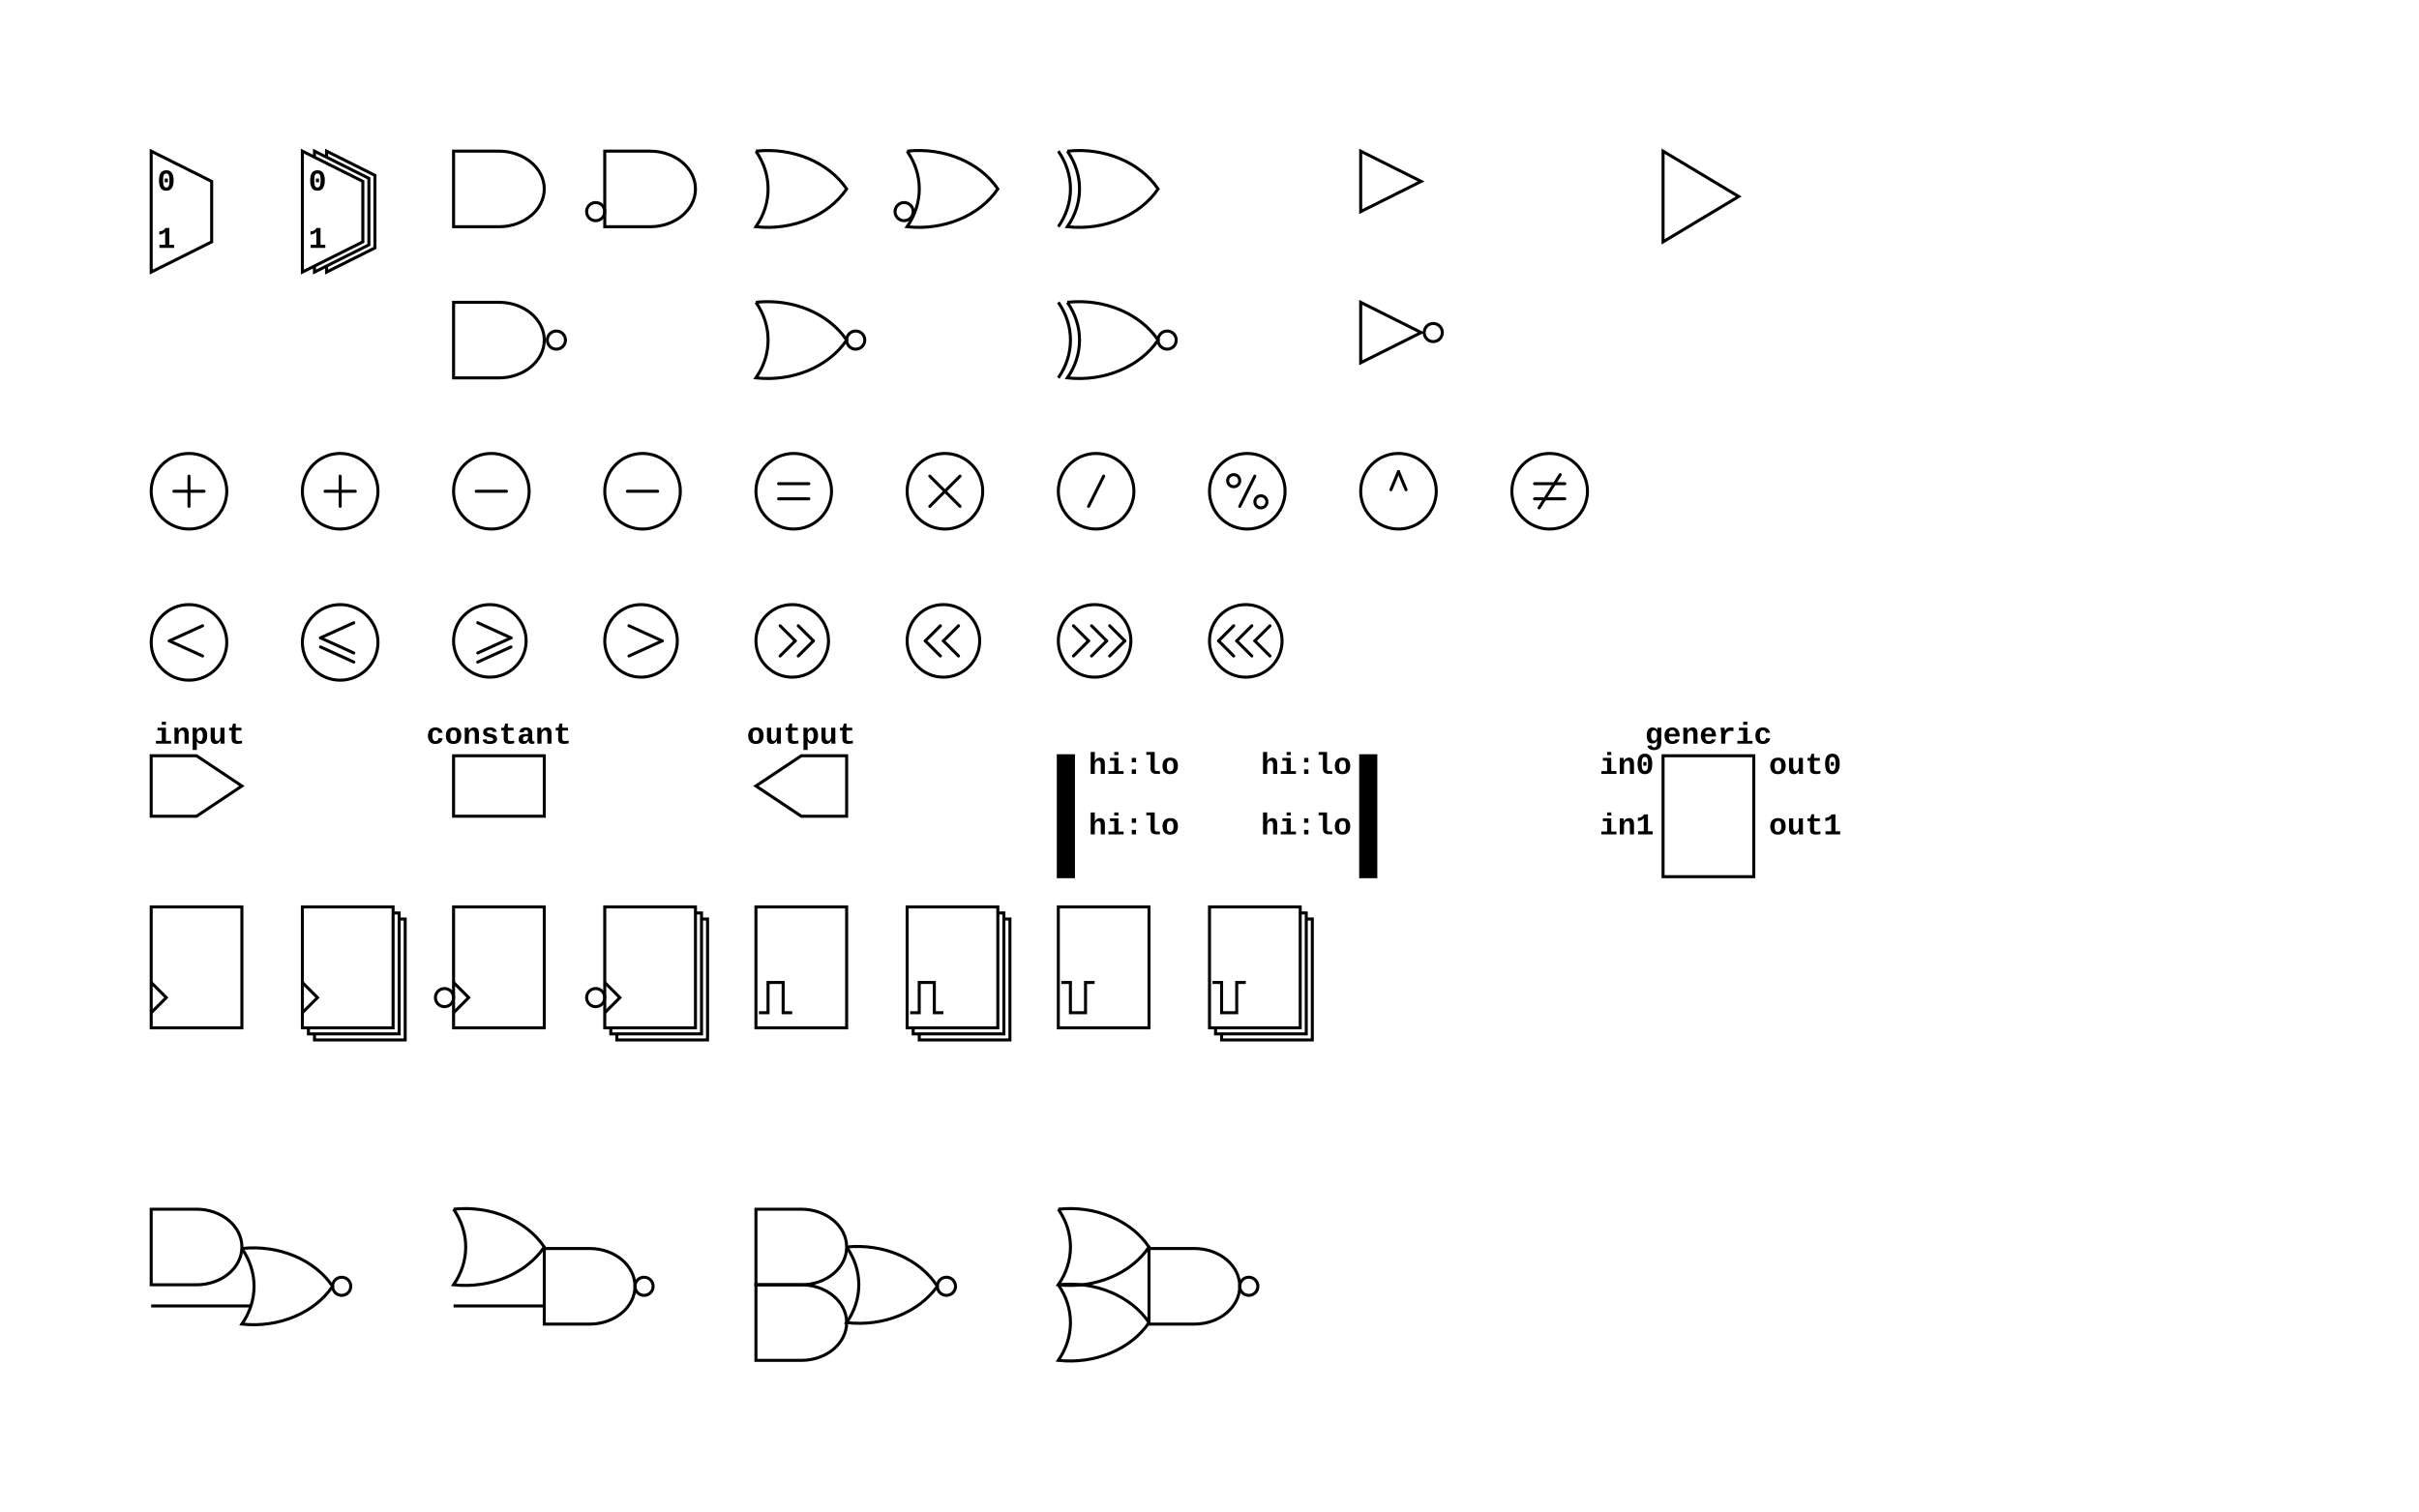
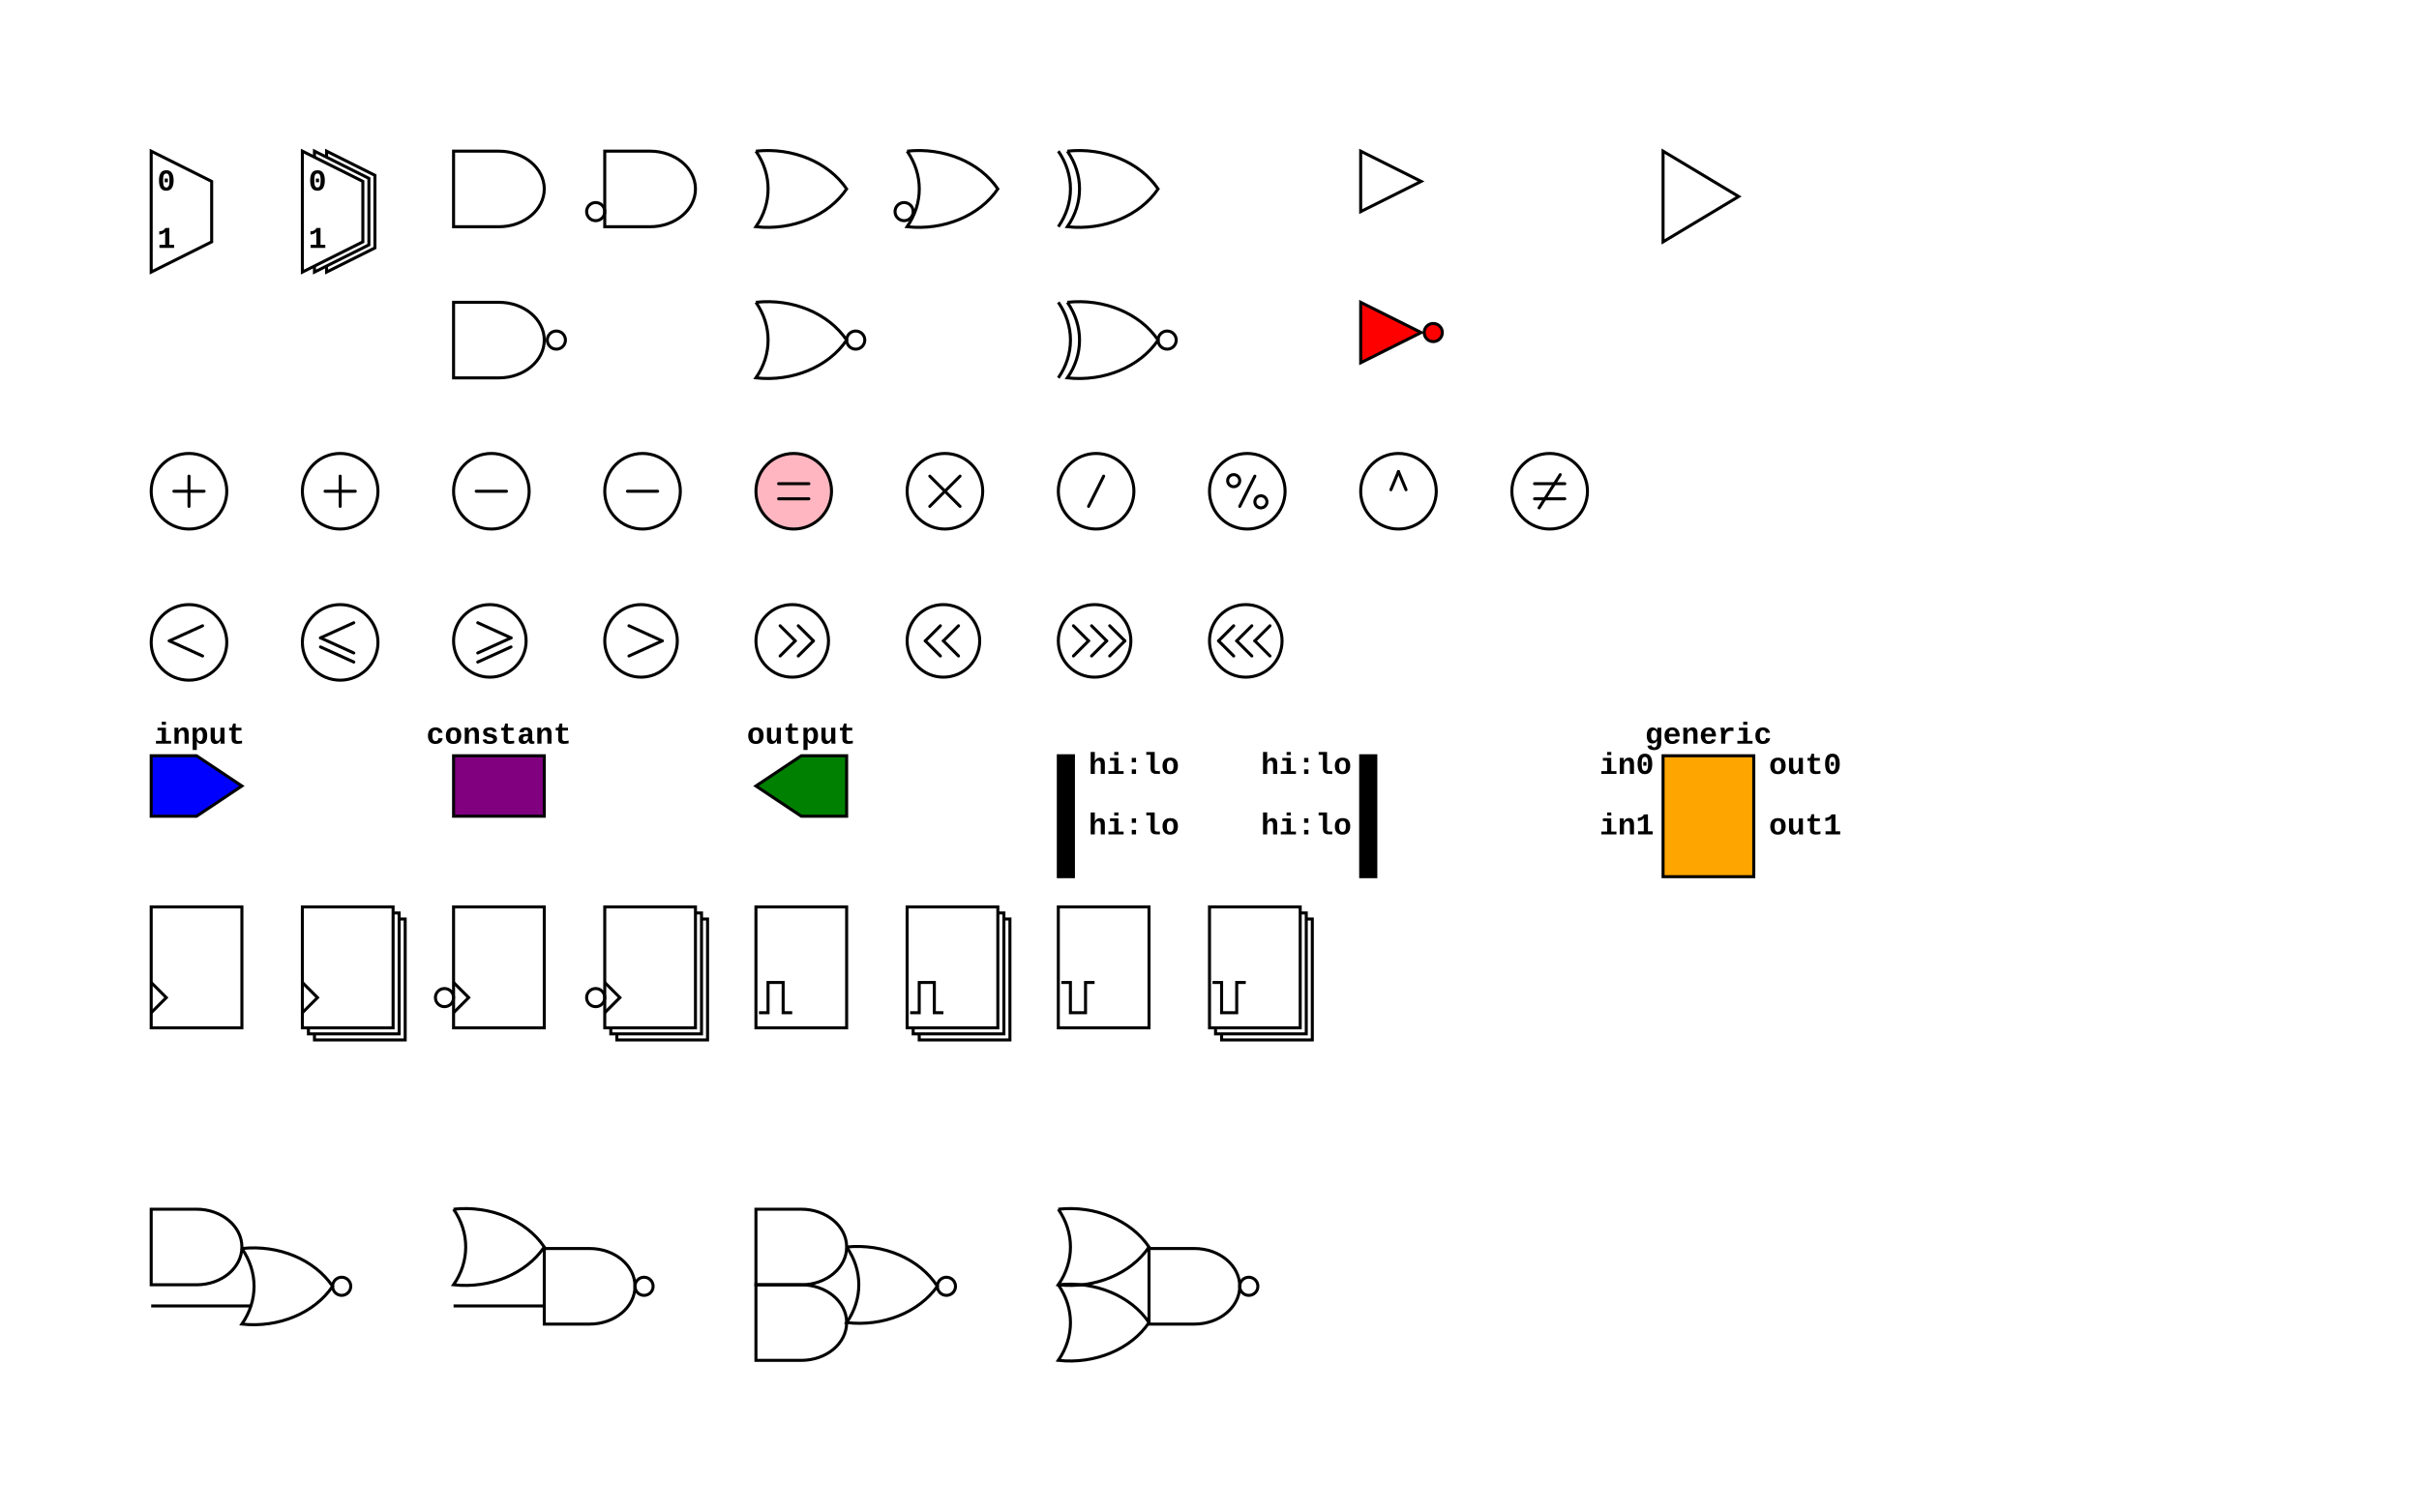
<svg xmlns="http://www.w3.org/2000/svg" xmlns:ns1="https://github.com/nturley/netlistsvg" width="800" height="500">
  <ns1:properties>
-     <ns1:layoutEngine elk.algorithm="layered" org.eclipse.elk.direction="RIGHT" org.eclipse.elk.portConstraints="FIXED_SIDE" org.eclipse.elk.layered.layering.strategy="LONGEST_PATH" org.eclipse.elk.layered.nodePlacement.strategy="SIMPLE" org.eclipse.elk.layered.nodePlacement.bk.fixedAlignment="BALANCED" org.eclipse.elk.layered.crossingMinimization.semiInteractive="false" org.eclipse.elk.layered.mergeEdges="true" org.eclipse.elk.layered.spacing.nodeNodeBetweenLayers="30" org.eclipse.elk.spacing.nodeNode="25" org.eclipse.elk.layered.nodePlacement.favorStraightEdges="true" />
+     <ns1:layoutEngine elk.algorithm="layered" org.eclipse.elk.portConstraints="FIXED_SIDE" org.eclipse.elk.layered.layering.strategy="LONGEST_PATH" org.eclipse.elk.layered.crossingMinimization.semiInteractive="false" org.eclipse.elk.layered.mergeEdges="true" org.eclipse.elk.layered.spacing.nodeNodeBetweenLayers="50" org.eclipse.elk.spacing.nodeNode="25" org.eclipse.elk.layered.nodePlacement.favorStraightEdges="true" />
    <ns1:low_priority_alias val="$dff" />
  </ns1:properties>
  <style>
svg {
  stroke:#000;
  fill:none;
}
text {
  fill:#000;
  stroke:none;
  font-size:10px;
  font-weight: bold;
  font-family: "Courier New", monospace;
}
line {
    stroke-linecap: round;
}
.nodelabel {
  text-anchor: middle;
}
.nodelabel2 {
  text-anchor: start;
}
.inputPortLabel {
  text-anchor: end;
}
.splitjoinBody {
  fill:#000;
}
</style>
  <g ns1:type="mux" transform="translate(50, 50)" ns1:width="20" ns1:height="40">
    <ns1:alias val="$pmux" />
    <ns1:alias val="$mux" />
    <ns1:alias val="$_MUX_" />
    <path d="M0,0 L20,10 L20,30 L0,40 Z" class="$cell_id" />
    <text x="5" y="32" class="nodelabel $cell_id" ns1:attribute="">1</text>
    <text x="5" y="13" class="nodelabel $cell_id" ns1:attribute="">0</text>
    <g ns1:x="0" ns1:y="10" ns1:pid="A" />
    <g ns1:x="0" ns1:y="30" ns1:pid="B" />
    <g ns1:x="10" ns1:y="35" ns1:pid="S" />
    <g ns1:x="20" ns1:y="20" ns1:pid="Y" />
  </g>
  <g ns1:type="mux-bus" transform="translate(100, 50)" ns1:width="24" ns1:height="40">
    <ns1:alias val="$pmux-bus" />
    <ns1:alias val="$mux-bus" />
    <ns1:alias val="$_MUX_-bus" />
    <path d="M0,0 L20,10 L20,30 L0,40 Z" class="$cell_id" />
    <path d="M4,2 L4,0 L22,9 L22,31 L4,40 L4,38" class="$cell_id" />
    <path d="M8,2 L8,0 L24,8 L24,32 L8,40 L8,38" class="$cell_id" />
    <text x="5" y="32" class="nodelabel $cell_id" ns1:attribute="">1</text>
    <text x="5" y="13" class="nodelabel $cell_id" ns1:attribute="">0</text>
    <g ns1:x="-1" ns1:y="10" ns1:pid="A" />
    <g ns1:x="-1" ns1:y="30" ns1:pid="B" />
    <g ns1:x="12" ns1:y="38" ns1:pid="S" />
    <g ns1:x="24.5" ns1:y="20" ns1:pid="Y" />
  </g>
  <g ns1:type="and" transform="translate(150,50)" ns1:width="30" ns1:height="25">
    <ns1:alias val="$and" />
    <ns1:alias val="$logic_and" />
    <ns1:alias val="$_AND_" />
    <ns1:alias val="$reduce_and" />
    <path d="M0,0 L0,25 L15,25 A15 12.5 0 0 0 15,0 Z" class="$cell_id" />
    <g ns1:x="0" ns1:y="5" ns1:pid="A" />
    <g ns1:x="0" ns1:y="20" ns1:pid="B" />
    <g ns1:x="30" ns1:y="12.5" ns1:pid="Y" />
  </g>
  <g ns1:type="nand" transform="translate(150,100)" ns1:width="30" ns1:height="25">
    <ns1:alias val="$nand" />
    <ns1:alias val="$logic_nand" />
    <ns1:alias val="$_NAND_" />
    <path d="M0,0 L0,25 L15,25 A15 12.5 0 0 0 15,0 Z" class="$cell_id" />
    <circle cx="34" cy="12.5" r="3" class="$cell_id" />
    <g ns1:x="0" ns1:y="5" ns1:pid="A" />
    <g ns1:x="0" ns1:y="20" ns1:pid="B" />
    <g ns1:x="36" ns1:y="12.5" ns1:pid="Y" />
  </g>
  <g ns1:type="andnot" transform="translate(200,50)" ns1:width="30" ns1:height="25">
    <ns1:alias val="$_ANDNOT_" />
    <path d="M0,0 L0,25 L15,25 A15 12.5 0 0 0 15,0 Z" class="$cell_id" />
    <circle cx="-3" cy="20" r="3" />
    <g ns1:x="0" ns1:y="5" ns1:pid="A" />
    <g ns1:x="-6" ns1:y="20" ns1:pid="B" />
    <g ns1:x="30" ns1:y="12.5" ns1:pid="Y" />
  </g>
  <g ns1:type="or" transform="translate(250,50)" ns1:width="30" ns1:height="25">
    <ns1:alias val="$or" />
    <ns1:alias val="$logic_or" />
    <ns1:alias val="$_OR_" />
    <ns1:alias val="$reduce_or" />
    <ns1:alias val="$reduce_bool" />
    <path d="M0,0 A30 25 0 0 1 0,25 A30 25 0 0 0 30,12.5 A30 25 0 0 0 0,0" class="$cell_id" />
    <g ns1:x="2" ns1:y="5" ns1:pid="A" />
    <g ns1:x="2" ns1:y="20" ns1:pid="B" />
    <g ns1:x="30" ns1:y="12.5" ns1:pid="Y" />
  </g>
  <g ns1:type="reduce_nor" transform="translate(250, 100)" ns1:width="33" ns1:height="25">
    <ns1:alias val="$nor" />
    <ns1:alias val="$reduce_nor" />
    <ns1:alias val="$_NOR_" />
    <ns1:alias val="$_ORNOT_" />
    <path d="M0,0 A30 25 0 0 1 0,25 A30 25 0 0 0 30,12.5 A30 25 0 0 0 0,0" class="$cell_id" />
    <circle cx="33" cy="12.5" r="3" class="$cell_id" />
    <g ns1:x="2" ns1:y="5" ns1:pid="A" />
    <g ns1:x="2" ns1:y="20" ns1:pid="B" />
    <g ns1:x="36" ns1:y="12.5" ns1:pid="Y" />
  </g>
  <g ns1:type="ornot" transform="translate(300,50)" ns1:width="30" ns1:height="25">
    <ns1:alias val="$_ORNOT_" />
    <path d="M0,0 A30 25 0 0 1 0,25 A30 25 0 0 0 30,12.5 A30 25 0 0 0 0,0" class="$cell_id" />
    <circle cx="-1" cy="20" r="3" />
    <g ns1:x="2" ns1:y="5" ns1:pid="A" />
    <g ns1:x="-4" ns1:y="20" ns1:pid="B" />
    <g ns1:x="30" ns1:y="12.5" ns1:pid="Y" />
  </g>
  <g ns1:type="reduce_xor" transform="translate(350, 50)" ns1:width="33" ns1:height="25">
    <ns1:alias val="$xor" />
    <ns1:alias val="$reduce_xor" />
    <ns1:alias val="$_XOR_" />
    <path d="M3,0 A30 25 0 0 1 3,25 A30 25 0 0 0 33,12.5 A30 25 0 0 0 3,0" class="$cell_id" />
    <path d="M0,0 A30 25 0 0 1 0,25" class="$cell_id" />
    <g ns1:x="2" ns1:y="5" ns1:pid="A" />
    <g ns1:x="2" ns1:y="20" ns1:pid="B" />
    <g ns1:x="33" ns1:y="12.5" ns1:pid="Y" />
  </g>
  <g ns1:type="reduce_nxor" transform="translate(350, 100)" ns1:width="33" ns1:height="25">
    <ns1:alias val="$xnor" />
    <ns1:alias val="$reduce_xnor" />
    <ns1:alias val="$_XNOR_" />
    <path d="M3,0 A30 25 0 0 1 3,25 A30 25 0 0 0 33,12.5 A30 25 0 0 0 3,0" class="$cell_id" />
    <path d="M0,0 A30 25 0 0 1 0,25" class="$cell_id" />
    <circle cx="36" cy="12.5" r="3" class="$cell_id" />
    <g ns1:x="2" ns1:y="5" ns1:pid="A" />
    <g ns1:x="2" ns1:y="20" ns1:pid="B" />
    <g ns1:x="38" ns1:y="12.5" ns1:pid="Y" />
  </g>
  <g ns1:type="tribuf" transform="translate(550, 50)" ns1:width="15" ns1:height="30">
    <ns1:alias val="$tribuf" />
    <ns1:alias val="$_TRIBUF_" />
    <ns1:alias val="tribuf-bus" />
    <ns1:alias val="$tribuf-bus" />
    <ns1:alias val="$_TRIBUF_-bus" />
    <path d="M0,0 L25,15 L0,30 Z" class="$cell_id" />
    <g ns1:x="0" ns1:y="15" ns1:pid="A" />
    <g ns1:x="11" ns1:y="6" ns1:pid="EN" />
    <g ns1:x="25" ns1:y="15" ns1:pid="Y" />
  </g>
  <g ns1:type="not" transform="translate(450,100)" ns1:width="30" ns1:height="20">
    <ns1:alias val="$_NOT_" />
    <ns1:alias val="$not" />
    <ns1:alias val="$logic_not" />
-     <path d="M0,0 L0,20 L20,10 Z" class="$cell_id" />
-     <circle cx="24" cy="10" r="3" class="$cell_id" />
+     <path d="M0,0 L0,20 L20,10 Z" class="$cell_id" fill="red" />
+     <circle cx="24" cy="10" r="3" class="$cell_id" fill="red" />
    <g ns1:x="-1" ns1:y="10" ns1:pid="A" />
    <g ns1:x="27" ns1:y="10" ns1:pid="Y" />
  </g>
  <g ns1:type="buf" transform="translate(450,50)" ns1:width="30" ns1:height="20">
    <ns1:alias val="$_BUF_" />
    <path d="M0,0 L0,20 L20,10 Z" class="$cell_id" />
    <g ns1:x="0" ns1:y="10" ns1:pid="A" />
    <g ns1:x="20" ns1:y="10" ns1:pid="Y" />
  </g>
  <g ns1:type="add" transform="translate(50, 150)" ns1:width="25" ns1:height="25">
    <ns1:alias val="$add" />
    <circle r="12.5" cx="12.5" cy="12.5" class="$cell_id" />
    <line x1="7.5" x2="17.5" y1="12.5" y2="12.5" class="$cell_id" />
    <line x1="12.5" x2="12.5" y1="7.5" y2="17.5" class="$cell_id" />
    <g ns1:x="2" ns1:y="5" ns1:pid="A" />
    <g ns1:x="2" ns1:y="20" ns1:pid="B" />
    <g ns1:x="26" ns1:y="12.5" ns1:pid="Y" />
  </g>
  <g ns1:type="pos" transform="translate(100, 150)" ns1:width="25" ns1:height="25">
    <ns1:alias val="$pos" />
    <circle r="12.5" cx="12.5" cy="12.5" class="$cell_id" />
    <line x1="7.5" x2="17.5" y1="12.5" y2="12.5" class="$cell_id" />
    <line x1="12.5" x2="12.5" y1="7.5" y2="17.5" class="$cell_id" />
    <g ns1:x="-1" ns1:y="12.5" ns1:pid="A" />
    <g ns1:x="26" ns1:y="12.5" ns1:pid="Y" />
  </g>
  <g ns1:type="sub" transform="translate(150,150)" ns1:width="25" ns1:height="25">
    <ns1:alias val="$sub" />
    <circle r="12.5" cx="12.5" cy="12.5" class="$cell_id" />
    <line x1="7.5" x2="17.5" y1="12.5" y2="12.5" class="$cell_id" />
    <g ns1:x="2" ns1:y="5" ns1:pid="A" />
    <g ns1:x="2" ns1:y="20" ns1:pid="B" />
    <g ns1:x="25" ns1:y="12.5" ns1:pid="Y" />
  </g>
  <g ns1:type="neg" transform="translate(200,150)" ns1:width="25" ns1:height="25">
    <ns1:alias val="$neg" />
    <circle r="12.5" cx="12.5" cy="12.5" class="$cell_id" />
    <line x1="7.5" x2="17.5" y1="12.5" y2="12.5" class="$cell_id" />
    <g ns1:x="0" ns1:y="12.5" ns1:pid="A" />
    <g ns1:x="25" ns1:y="12.5" ns1:pid="Y" />
  </g>
  <g ns1:type="eq" transform="translate(250,150)" ns1:width="25" ns1:height="25">
    <ns1:alias val="$eq" />
    <ns1:alias val="$eqx" />
-     <circle r="12.5" cx="12.5" cy="12.5" class="$cell_id" />
+     <circle r="12.5" cx="12.5" cy="12.5" class="$cell_id" fill="lightpink" />
    <line x1="7.5" x2="17.5" y1="10" y2="10" class="$cell_id" />
    <line x1="7.5" x2="17.5" y1="15" y2="15" class="$cell_id" />
    <g ns1:x="2" ns1:y="5" ns1:pid="A" />
    <g ns1:x="2" ns1:y="20" ns1:pid="B" />
    <g ns1:x="25" ns1:y="12.5" ns1:pid="Y" />
  </g>
  <g ns1:type="mul" transform="translate(300, 150)" ns1:width="25" ns1:height="25">
    <ns1:alias val="$mul" />
    <circle r="12.5" cx="12.5" cy="12.5" class="$cell_id" />
    <line x1="7.5" x2="17.5" y1="7.5" y2="17.5" class="$cell_id" />
    <line x1="17.5" x2="7.5" y1="7.5" y2="17.5" class="$cell_id" />
    <g ns1:x="2" ns1:y="5" ns1:pid="A" />
    <g ns1:x="2" ns1:y="20" ns1:pid="B" />
    <g ns1:x="26" ns1:y="12.5" ns1:pid="Y" />
  </g>
  <g ns1:type="div" transform="translate(350, 150)" ns1:width="25" ns1:height="25">
    <ns1:alias val="$div" />
    <circle r="12.5" cx="12.5" cy="12.5" class="$cell_id" />
    <line x1="15" x2="10" y1="7.5" y2="17.5" class="$cell_id" />
    <g ns1:x="2" ns1:y="5" ns1:pid="A" />
    <g ns1:x="2" ns1:y="20" ns1:pid="B" />
    <g ns1:x="26" ns1:y="12.5" ns1:pid="Y" />
  </g>
  <g ns1:type="mod" transform="translate(400, 150)" ns1:width="25" ns1:height="25">
    <ns1:alias val="$mod" />
    <circle r="12.5" cx="12.5" cy="12.5" class="$cell_id" />
    <line x1="15" x2="10" y1="7.5" y2="17.5" class="$cell_id" />
    <circle r="2" cx="8" cy="9" class="$cell_id" />
    <circle r="2" cx="17" cy="16" class="$cell_id" />
    <g ns1:x="2" ns1:y="5" ns1:pid="A" />
    <g ns1:x="2" ns1:y="20" ns1:pid="B" />
    <g ns1:x="26" ns1:y="12.5" ns1:pid="Y" />
  </g>
  <g ns1:type="pow" transform="translate(450, 150)" ns1:width="25" ns1:height="25">
    <ns1:alias val="$pow" />
    <circle r="12.5" cx="12.5" cy="12.5" class="$cell_id" />
    <line x1="10" x2="12.5" y1="12" y2="6" class="$cell_id" />
    <line x1="15" x2="12.5" y1="12" y2="6" class="$cell_id" />
    <g ns1:x="2" ns1:y="5" ns1:pid="A" />
    <g ns1:x="2" ns1:y="20" ns1:pid="B" />
    <g ns1:x="26" ns1:y="12.5" ns1:pid="Y" />
  </g>
  <g ns1:type="ne" transform="translate(500,150)" ns1:width="25" ns1:height="25">
    <ns1:alias val="$ne" />
    <ns1:alias val="$nex" />
    <circle r="12.5" cx="12.5" cy="12.5" class="$cell_id" />
    <line x1="7.5" x2="17.5" y1="10" y2="10" class="$cell_id" />
    <line x1="7.5" x2="17.5" y1="15" y2="15" class="$cell_id" />
    <line x1="9" x2="16" y1="18" y2="7" class="$cell_id" />
    <g ns1:x="2" ns1:y="5" ns1:pid="A" />
    <g ns1:x="2" ns1:y="20" ns1:pid="B" />
    <g ns1:x="25" ns1:y="12.5" ns1:pid="Y" />
  </g>
  <g ns1:type="lt" transform="translate(50,200)" ns1:width="25" ns1:height="25">
    <ns1:alias val="$lt" />
    <circle r="12.5" cx="12.5" cy="12.5" class="$cell_id" />
    <line x1="6" x2="17" y1="12" y2="7" class="$cell_id" />
    <line x1="6" x2="17" y1="12" y2="17" class="$cell_id" />
    <g ns1:x="2" ns1:y="5" ns1:pid="A" />
    <g ns1:x="2" ns1:y="20" ns1:pid="B" />
    <g ns1:x="25" ns1:y="12.5" ns1:pid="Y" />
  </g>
  <g ns1:type="le" transform="translate(100,200)" ns1:width="25" ns1:height="25">
    <ns1:alias val="$le" />
    <circle r="12.5" cx="12.5" cy="12.5" class="$cell_id" />
    <line x1="6" x2="17" y1="11" y2="6" class="$cell_id" />
    <line x1="6" x2="17" y1="11" y2="16" class="$cell_id" />
    <line x1="6" x2="17" y1="14" y2="19" class="$cell_id" />
    <g ns1:x="2" ns1:y="5" ns1:pid="A" />
    <g ns1:x="2" ns1:y="20" ns1:pid="B" />
    <g ns1:x="25" ns1:y="12.5" ns1:pid="Y" />
  </g>
  <g ns1:type="ge" transform="translate(150,200)" ns1:width="25" ns1:height="25">
    <ns1:alias val="$ge" />
    <circle r="12" cx="12" cy="12" class="$cell_id" />
    <line x1="8" x2="19" y1="6" y2="11" class="$cell_id" />
    <line x1="8" x2="19" y1="16" y2="11" class="$cell_id" />
    <line x1="8" x2="19" y1="19" y2="14" class="$cell_id" />
    <g ns1:x="2" ns1:y="5" ns1:pid="A" />
    <g ns1:x="2" ns1:y="20" ns1:pid="B" />
    <g ns1:x="25" ns1:y="12.5" ns1:pid="Y" />
  </g>
  <g ns1:type="gt" transform="translate(200,200)" ns1:width="25" ns1:height="25">
    <ns1:alias val="$gt" />
    <circle r="12" cx="12" cy="12" class="$cell_id" />
    <line x1="8" x2="19" y1="7" y2="12" class="$cell_id" />
    <line x1="8" x2="19" y1="17" y2="12" class="$cell_id" />
    <g ns1:x="2" ns1:y="5" ns1:pid="A" />
    <g ns1:x="2" ns1:y="20" ns1:pid="B" />
    <g ns1:x="25" ns1:y="12.5" ns1:pid="Y" />
  </g>
  <g ns1:type="shr" transform="translate(250,200)" ns1:width="25" ns1:height="25">
    <ns1:alias val="$shr" />
    <circle r="12" cx="12" cy="12" class="$cell_id" />
    <line x1="8" x2="13" y1="7" y2="12" class="$cell_id" />
    <line x1="8" x2="13" y1="17" y2="12" class="$cell_id" />
    <line x1="14" x2="19" y1="7" y2="12" class="$cell_id" />
    <line x1="14" x2="19" y1="17" y2="12" class="$cell_id" />
    <g ns1:x="2" ns1:y="5" ns1:pid="A" />
    <g ns1:x="2" ns1:y="20" ns1:pid="B" />
    <g ns1:x="25" ns1:y="12.5" ns1:pid="Y" />
  </g>
  <g ns1:type="shl" transform="translate(300,200)" ns1:width="25" ns1:height="25">
    <ns1:alias val="$shl" />
    <circle r="12" cx="12" cy="12" class="$cell_id" />
    <line x1="6" x2="11" y1="12" y2="7" class="$cell_id" />
    <line x1="6" x2="11" y1="12" y2="17" class="$cell_id" />
    <line x1="12" x2="17" y1="12" y2="7" class="$cell_id" />
    <line x1="12" x2="17" y1="12" y2="17" class="$cell_id" />
    <g ns1:x="2" ns1:y="5" ns1:pid="A" />
    <g ns1:x="2" ns1:y="20" ns1:pid="B" />
    <g ns1:x="25" ns1:y="12.5" ns1:pid="Y" />
  </g>
  <g ns1:type="sshr" transform="translate(350,200)" ns1:width="25" ns1:height="25">
    <ns1:alias val="$sshr" />
    <circle r="12" cx="12" cy="12" class="$cell_id" />
    <line x1="5" x2="10" y1="7" y2="12" class="$cell_id" />
    <line x1="5" x2="10" y1="17" y2="12" class="$cell_id" />
    <line x1="11" x2="16" y1="7" y2="12" class="$cell_id" />
    <line x1="11" x2="16" y1="17" y2="12" class="$cell_id" />
    <line x1="17" x2="22" y1="7" y2="12" class="$cell_id" />
    <line x1="17" x2="22" y1="17" y2="12" class="$cell_id" />
    <g ns1:x="2" ns1:y="5" ns1:pid="A" />
    <g ns1:x="2" ns1:y="20" ns1:pid="B" />
    <g ns1:x="25" ns1:y="12.5" ns1:pid="Y" />
  </g>
  <g ns1:type="sshl" transform="translate(400,200)" ns1:width="25" ns1:height="25">
    <ns1:alias val="$sshl" />
    <circle r="12" cx="12" cy="12" class="$cell_id" />
    <line x1="3" x2="8" y1="12" y2="7" class="$cell_id" />
    <line x1="3" x2="8" y1="12" y2="17" class="$cell_id" />
    <line x1="9" x2="14" y1="12" y2="7" class="$cell_id" />
    <line x1="9" x2="14" y1="12" y2="17" class="$cell_id" />
    <line x1="15" x2="20" y1="12" y2="7" class="$cell_id" />
    <line x1="15" x2="20" y1="12" y2="17" class="$cell_id" />
    <g ns1:x="2" ns1:y="5" ns1:pid="A" />
    <g ns1:x="2" ns1:y="20" ns1:pid="B" />
    <g ns1:x="25" ns1:y="12.5" ns1:pid="Y" />
  </g>
  <g ns1:type="inputExt" transform="translate(50,250)" ns1:width="30" ns1:height="20">
    <text x="1" y="-4" class="nodelabel2 $cell_id" ns1:attribute="ref" text-anchor="start">input</text>
    <ns1:alias val="$_inputExt_" />
-     <path d="M0,0 L0,20 L15,20 L30,10 L15,0 Z" class="$cell_id" />
+     <path d="M0,0 L0,20 L15,20 L30,10 L15,0 Z" class="$cell_id" fill="blue" />
    <g ns1:x="30" ns1:y="10" ns1:pid="Y" />
  </g>
  <g ns1:type="constant" transform="translate(150,250)" ns1:width="30" ns1:height="20">
    <text x="15" y="-4" class="nodelabel $cell_id" ns1:attribute="ref">constant</text>
    <ns1:alias val="$_constant_" />
-     <rect width="30" height="20" class="$cell_id" />
+     <rect width="30" height="20" class="$cell_id" fill="purple" />
    <g ns1:x="31" ns1:y="10" ns1:pid="Y" />
  </g>
  <g ns1:type="outputExt" transform="translate(250,250)" ns1:width="30" ns1:height="20">
    <text x="15" y="-4" class="nodelabel $cell_id" ns1:attribute="ref">output</text>
    <ns1:alias val="$_outputExt_" />
-     <path d="M30,0 L30,20 L15,20 L0,10 L15,0 Z" class="$cell_id" />
+     <path d="M30,0 L30,20 L15,20 L0,10 L15,0 Z" class="$cell_id" fill="green" />
    <g ns1:x="0" ns1:y="10" ns1:pid="A" />
  </g>
  <g ns1:type="split" transform="translate(350,250)" ns1:width="5" ns1:height="40">
    <rect width="5" height="40" class="splitjoinBody" ns1:generic="body" />
    <ns1:alias val="$_split_" />
    <g ns1:x="0" ns1:y="20" ns1:pid="in" />
    <g transform="translate(5, 10)" ns1:x="4" ns1:y="10" ns1:pid="out0">
      <text x="5" y="-4">hi:lo</text>
    </g>
    <g transform="translate(5, 30)" ns1:x="4" ns1:y="30" ns1:pid="out1">
      <text x="5" y="-4">hi:lo</text>
    </g>
  </g>
  <g ns1:type="join" transform="translate(450,250)" ns1:width="4" ns1:height="40">
    <rect width="5" height="40" class="splitjoinBody" ns1:generic="body" />
    <ns1:alias val="$_join_" />
    <g ns1:x="5" ns1:y="20" ns1:pid="out" />
    <g transform="translate(0, 10)" ns1:x="0" ns1:y="10" ns1:pid="in0">
      <text x="-3" y="-4" class="inputPortLabel">hi:lo</text>
    </g>
    <g transform="translate(0, 30)" ns1:x="0" ns1:y="30" ns1:pid="in1">
      <text x="-3" y="-4" class="inputPortLabel">hi:lo</text>
    </g>
  </g>
  <g ns1:type="dff" transform="translate(50,300)" ns1:width="30" ns1:height="40">
    <ns1:alias val="$dff" />
    <ns1:alias val="$_DFF_" />
    <ns1:alias val="$_DFF_P_" />
    <ns1:alias val="$adff" />
    <ns1:alias val="$_DFF_" />
    <ns1:alias val="$_DFF_P_" />
    <ns1:alias val="$sdff" />
    <ns1:alias val="$_DFF_" />
    <ns1:alias val="$_DFF_P_" />
    <rect width="30" height="40" x="0" y="0" class="$cell_id" />
    <path d="M0,35 L5,30 L0,25" class="$cell_id" />
    <g ns1:x="31" ns1:y="10" ns1:pid="Q" />
    <g ns1:x="-1" ns1:y="30" ns1:pid="CLK" />
    <g ns1:x="-1" ns1:y="30" ns1:pid="C" />
    <g ns1:x="-1" ns1:y="10" ns1:pid="D" />
    <g ns1:x="15" ns1:y="40" ns1:pid="ARST" />
    <g ns1:x="15" ns1:y="40" ns1:pid="SRST" />
  </g>
  <g ns1:type="dff-bus" transform="translate(100,300)" ns1:width="34" ns1:height="44">
    <ns1:alias val="$dff-bus" />
    <ns1:alias val="$_DFF_-bus" />
    <ns1:alias val="$_DFF_P_-bus" />
    <ns1:alias val="adff-bus" />
    <ns1:alias val="$adff-bus" />
    <ns1:alias val="$_DFF_-bus" />
    <ns1:alias val="$_DFF_P_-bus" />
    <ns1:alias val="sdff-bus" />
    <ns1:alias val="$sdff-bus" />
    <ns1:alias val="$_DFF_-bus" />
    <ns1:alias val="$_DFF_P_-bus" />
    <rect width="30" height="40" x="0" y="0" class="$cell_id" />
    <path d="M0,35 L5,30 L0,25" class="$cell_id" />
    <path d="M30,2 L32,2 L32,42 L2,42 L2,40" class="$cell_id" />
    <path d="M32,4 L34,4 L34,44 L4,44 L4,42" class="$cell_id" />
    <g ns1:x="35" ns1:y="10" ns1:pid="Q" />
    <g ns1:x="-1" ns1:y="30" ns1:pid="CLK" />
    <g ns1:x="-1" ns1:y="30" ns1:pid="C" />
    <g ns1:x="-1" ns1:y="10" ns1:pid="D" />
    <g ns1:x="17" ns1:y="44" ns1:pid="ARST" />
    <g ns1:x="17" ns1:y="44" ns1:pid="SRST" />
  </g>
  <g ns1:type="dffn" transform="translate(150,300)" ns1:width="30" ns1:height="40">
    <ns1:alias val="$dffn" />
    <ns1:alias val="$_DFF_N_" />
    <rect width="30" height="40" x="0" y="0" class="$cell_id" />
    <path d="M0,35 L5,30 L0,25" class="$cell_id" />
    <circle cx="-3" cy="30" r="3" class="$cell_id" />
    <g ns1:x="30" ns1:y="10" ns1:pid="Q" />
    <g ns1:x="-6" ns1:y="30" ns1:pid="CLK" />
    <g ns1:x="-6" ns1:y="30" ns1:pid="C" />
    <g ns1:x="0" ns1:y="10" ns1:pid="D" />
  </g>
  <g ns1:type="dffn-bus" transform="translate(200,300)" ns1:width="30" ns1:height="40">
    <ns1:alias val="$dffn-bus" />
    <ns1:alias val="$_DFF_N_-bus" />
    <rect width="30" height="40" x="0" y="0" class="$cell_id" />
    <path d="M0,35 L5,30 L0,25" class="$cell_id" />
    <circle cx="-3" cy="30" r="3" class="$cell_id" />
    <path d="M30,2 L32,2 L32,42 L2,42 L2,40" class="$cell_id" />
    <path d="M32,4 L34,4 L34,44 L4,44 L4,42" class="$cell_id" />
    <g ns1:x="35" ns1:y="10" ns1:pid="Q" />
    <g ns1:x="-6" ns1:y="30" ns1:pid="CLK" />
    <g ns1:x="-6" ns1:y="30" ns1:pid="C" />
    <g ns1:x="0" ns1:y="10" ns1:pid="D" />
  </g>
  <g ns1:type="dlatch" transform="translate(250,300)" ns1:width="30" ns1:height="40">
    <ns1:alias val="$dlatch" />
    <ns1:alias val="$_DLATCH_" />
    <ns1:alias val="adlatch" />
    <ns1:alias val="$adlatch" />
    <rect width="30" height="40" x="0" y="0" class="$cell_id" />
    <path d="M 1,35 H 4 V 25 h 5 v 10 h 3" class="$cell_id" />
    <g ns1:x="30" ns1:y="10" ns1:pid="Q" />
    <g ns1:x="0" ns1:y="10" ns1:pid="D" />
    <g ns1:x="-1" ns1:y="30" ns1:pid="EN" />
    <g ns1:x="15" ns1:y="40" ns1:pid="ARST" />
  </g>
  <g ns1:type="dlatch-bus" transform="translate(300,300)" ns1:width="30" ns1:height="40">
    <ns1:alias val="$dlatch-bus" />
    <ns1:alias val="$_DLATCH_-bus" />
    <ns1:alias val="adlatch-bus" />
    <ns1:alias val="$adlatch-bus" />
    <rect width="30" height="40" x="0" y="0" class="$cell_id" />
    <path d="M 1,35 H 4 V 25 h 5 v 10 h 3" class="$cell_id" />
    <path d="M30,2 L32,2 L32,42 L2,42 L2,40" class="$cell_id" />
    <path d="M32,4 L34,4 L34,44 L4,44 L4,42" class="$cell_id" />
    <g ns1:x="35" ns1:y="10" ns1:pid="Q" />
    <g ns1:x="0" ns1:y="10" ns1:pid="D" />
    <g ns1:x="-1" ns1:y="30" ns1:pid="EN" />
    <g ns1:x="17" ns1:y="44" ns1:pid="ARST" />
  </g>
  <g ns1:type="dlatchn" transform="translate(350,300)" ns1:width="30" ns1:height="40">
    <ns1:alias val="$dlatchn" />
    <ns1:alias val="$_DLATCH_N_" />
    <rect width="30" height="40" x="0" y="0" class="$cell_id" />
    <path d="M 1,25 H 4 V 35 H 9 V 25 h 3" class="$cell_id" />
    <g ns1:x="30" ns1:y="10" ns1:pid="Q" />
    <g ns1:x="0" ns1:y="10" ns1:pid="D" />
    <g ns1:x="-1" ns1:y="30" ns1:pid="EN" />
  </g>
  <g ns1:type="dlatchn-bus" transform="translate(400,300)" ns1:width="30" ns1:height="40">
    <ns1:alias val="$dlatchn-bus" />
    <ns1:alias val="$_DLATCH_N_-bus" />
    <rect width="30" height="40" x="0" y="0" class="$cell_id" />
    <path d="M 1,25 H 4 V 35 H 9 V 25 h 3" class="$cell_id" />
    <path d="M30,2 L32,2 L32,42 L2,42 L2,40" class="$cell_id" />
    <path d="M32,4 L34,4 L34,44 L4,44 L4,42" class="$cell_id" />
    <g ns1:x="35" ns1:y="10" ns1:pid="Q" />
    <g ns1:x="0" ns1:y="10" ns1:pid="D" />
    <g ns1:x="-1" ns1:y="30" ns1:pid="EN" />
  </g>
  <g ns1:type="_AOI3_" transform="translate(50, 400)" ns1:width="66" ns1:height="40">
    <ns1:alias val="$_AOI3_" />
    <path d="M0,0 L0,25 L15,25 A15 12.5 0 0 0 15,0 Z" class="$cell_id" />
    <path d="M30,13 A30 25 0 0 1 30,38 A30 25 0 0 0 60,25.5 A30 25 0 0 0 30,13" class="$cell_id" />
    <circle cx="63" cy="25.5" r="3" class="$cell_id" />
    <path d="M0,32 L33,32" />
    <g ns1:x="0" ns1:y="5" ns1:pid="A" />
    <g ns1:x="0" ns1:y="20" ns1:pid="B" />
    <g ns1:x="0" ns1:y="32" ns1:pid="C" />
    <g ns1:x="66" ns1:y="25.5" ns1:pid="Y" />
  </g>
  <g ns1:type="_OAI3_" transform="translate(150, 400)" ns1:width="66" ns1:height="40">
    <ns1:alias val="$_OAI3_" />
    <path d="M30,13 L30,38 L45,38 A15 12.5 0 0 0 45,13 Z" class="$cell_id" />
    <path d="M0,0 A30 25 0 0 1 0,25 A30 25 0 0 0 30,12.5 A30 25 0 0 0 0,0" class="$cell_id" />
    <circle cx="63" cy="25.5" r="3" class="$cell_id" />
    <path d="M0,32 L30,32" />
    <g ns1:x="2" ns1:y="5" ns1:pid="A" />
    <g ns1:x="2" ns1:y="20" ns1:pid="B" />
    <g ns1:x="0" ns1:y="32" ns1:pid="C" />
    <g ns1:x="66" ns1:y="25.5" ns1:pid="Y" />
  </g>
  <g ns1:type="_AOI4_" transform="translate(250, 400)" ns1:width="66" ns1:height="40">
    <ns1:alias val="$_AOI4_" />
    <path d="M0,0 L0,25 L15,25 A15 12.5 0 0 0 15,0 Z" class="$cell_id" />
    <path d="M0,25 L0,50 L15,50 A15 12.5 0 0 0 15,25 Z" class="$cell_id" />
    <path d="M30,12.5 A30 25 0 0 1 30,37.5 A30 25 0 0 0 60,25.5 A30 25 0 0 0 30,12.5" class="$cell_id" />
    <circle cx="63" cy="25.5" r="3" class="$cell_id" />
    <g ns1:x="0" ns1:y="5" ns1:pid="A" />
    <g ns1:x="0" ns1:y="20" ns1:pid="B" />
    <g ns1:x="0" ns1:y="30" ns1:pid="C" />
    <g ns1:x="0" ns1:y="45" ns1:pid="D" />
    <g ns1:x="66" ns1:y="25.5" ns1:pid="Y" />
  </g>
  <g ns1:type="_OAI4_" transform="translate(350, 400)" ns1:width="66" ns1:height="40">
    <ns1:alias val="$_OAI4_" />
    <path d="M30,13 L30,38 L45,38 A15 12.5 0 0 0 45,13 Z" class="$cell_id" />
    <path d="M0,0 A30 25 0 0 1 0,25 A30 25 0 0 0 30,12.5 A30 25 0 0 0 0,0" class="$cell_id" />
    <path d="M0,25 A30 25 0 0 1 0,50 A30 25 0 0 0 30,37.5 A30 25 0 0 0 0,25" class="$cell_id" />
    <circle cx="63" cy="25.5" r="3" class="$cell_id" />
    <g ns1:x="2" ns1:y="5" ns1:pid="A" />
    <g ns1:x="2" ns1:y="20" ns1:pid="B" />
    <g ns1:x="2" ns1:y="30" ns1:pid="C" />
    <g ns1:x="2" ns1:y="45" ns1:pid="D" />
    <g ns1:x="66" ns1:y="25.5" ns1:pid="Y" />
  </g>
  <g ns1:type="generic" transform="translate(550,250)" ns1:width="30" ns1:height="40">
    <text x="15" y="-4" class="nodelabel $cell_id" ns1:attribute="ref">generic</text>
-     <rect width="30" height="40" ns1:generic="body" class="$cell_id" />
+     <rect width="30" height="40" ns1:generic="body" class="$cell_id" fill="orange" />
    <g transform="translate(30, 10)" ns1:x="30" ns1:y="10" ns1:pid="out0">
      <text x="5" y="-4" style="fill:#000; stroke:none" class="$cell_id">out0</text>
    </g>
    <g transform="translate(30, 30)" ns1:x="30" ns1:y="30" ns1:pid="out1">
      <text x="5" y="-4" style="fill:#000;stroke:none" class="$cell_id">out1</text>
    </g>
    <g transform="translate(0, 10)" ns1:x="0" ns1:y="10" ns1:pid="in0">
      <text x="-3" y="-4" class="inputPortLabel $cell_id">in0</text>
    </g>
    <g transform="translate(0, 30)" ns1:x="0" ns1:y="30" ns1:pid="in1">
      <text x="-3" y="-4" class="inputPortLabel $cell_id">in1</text>
    </g>
  </g>
</svg>
